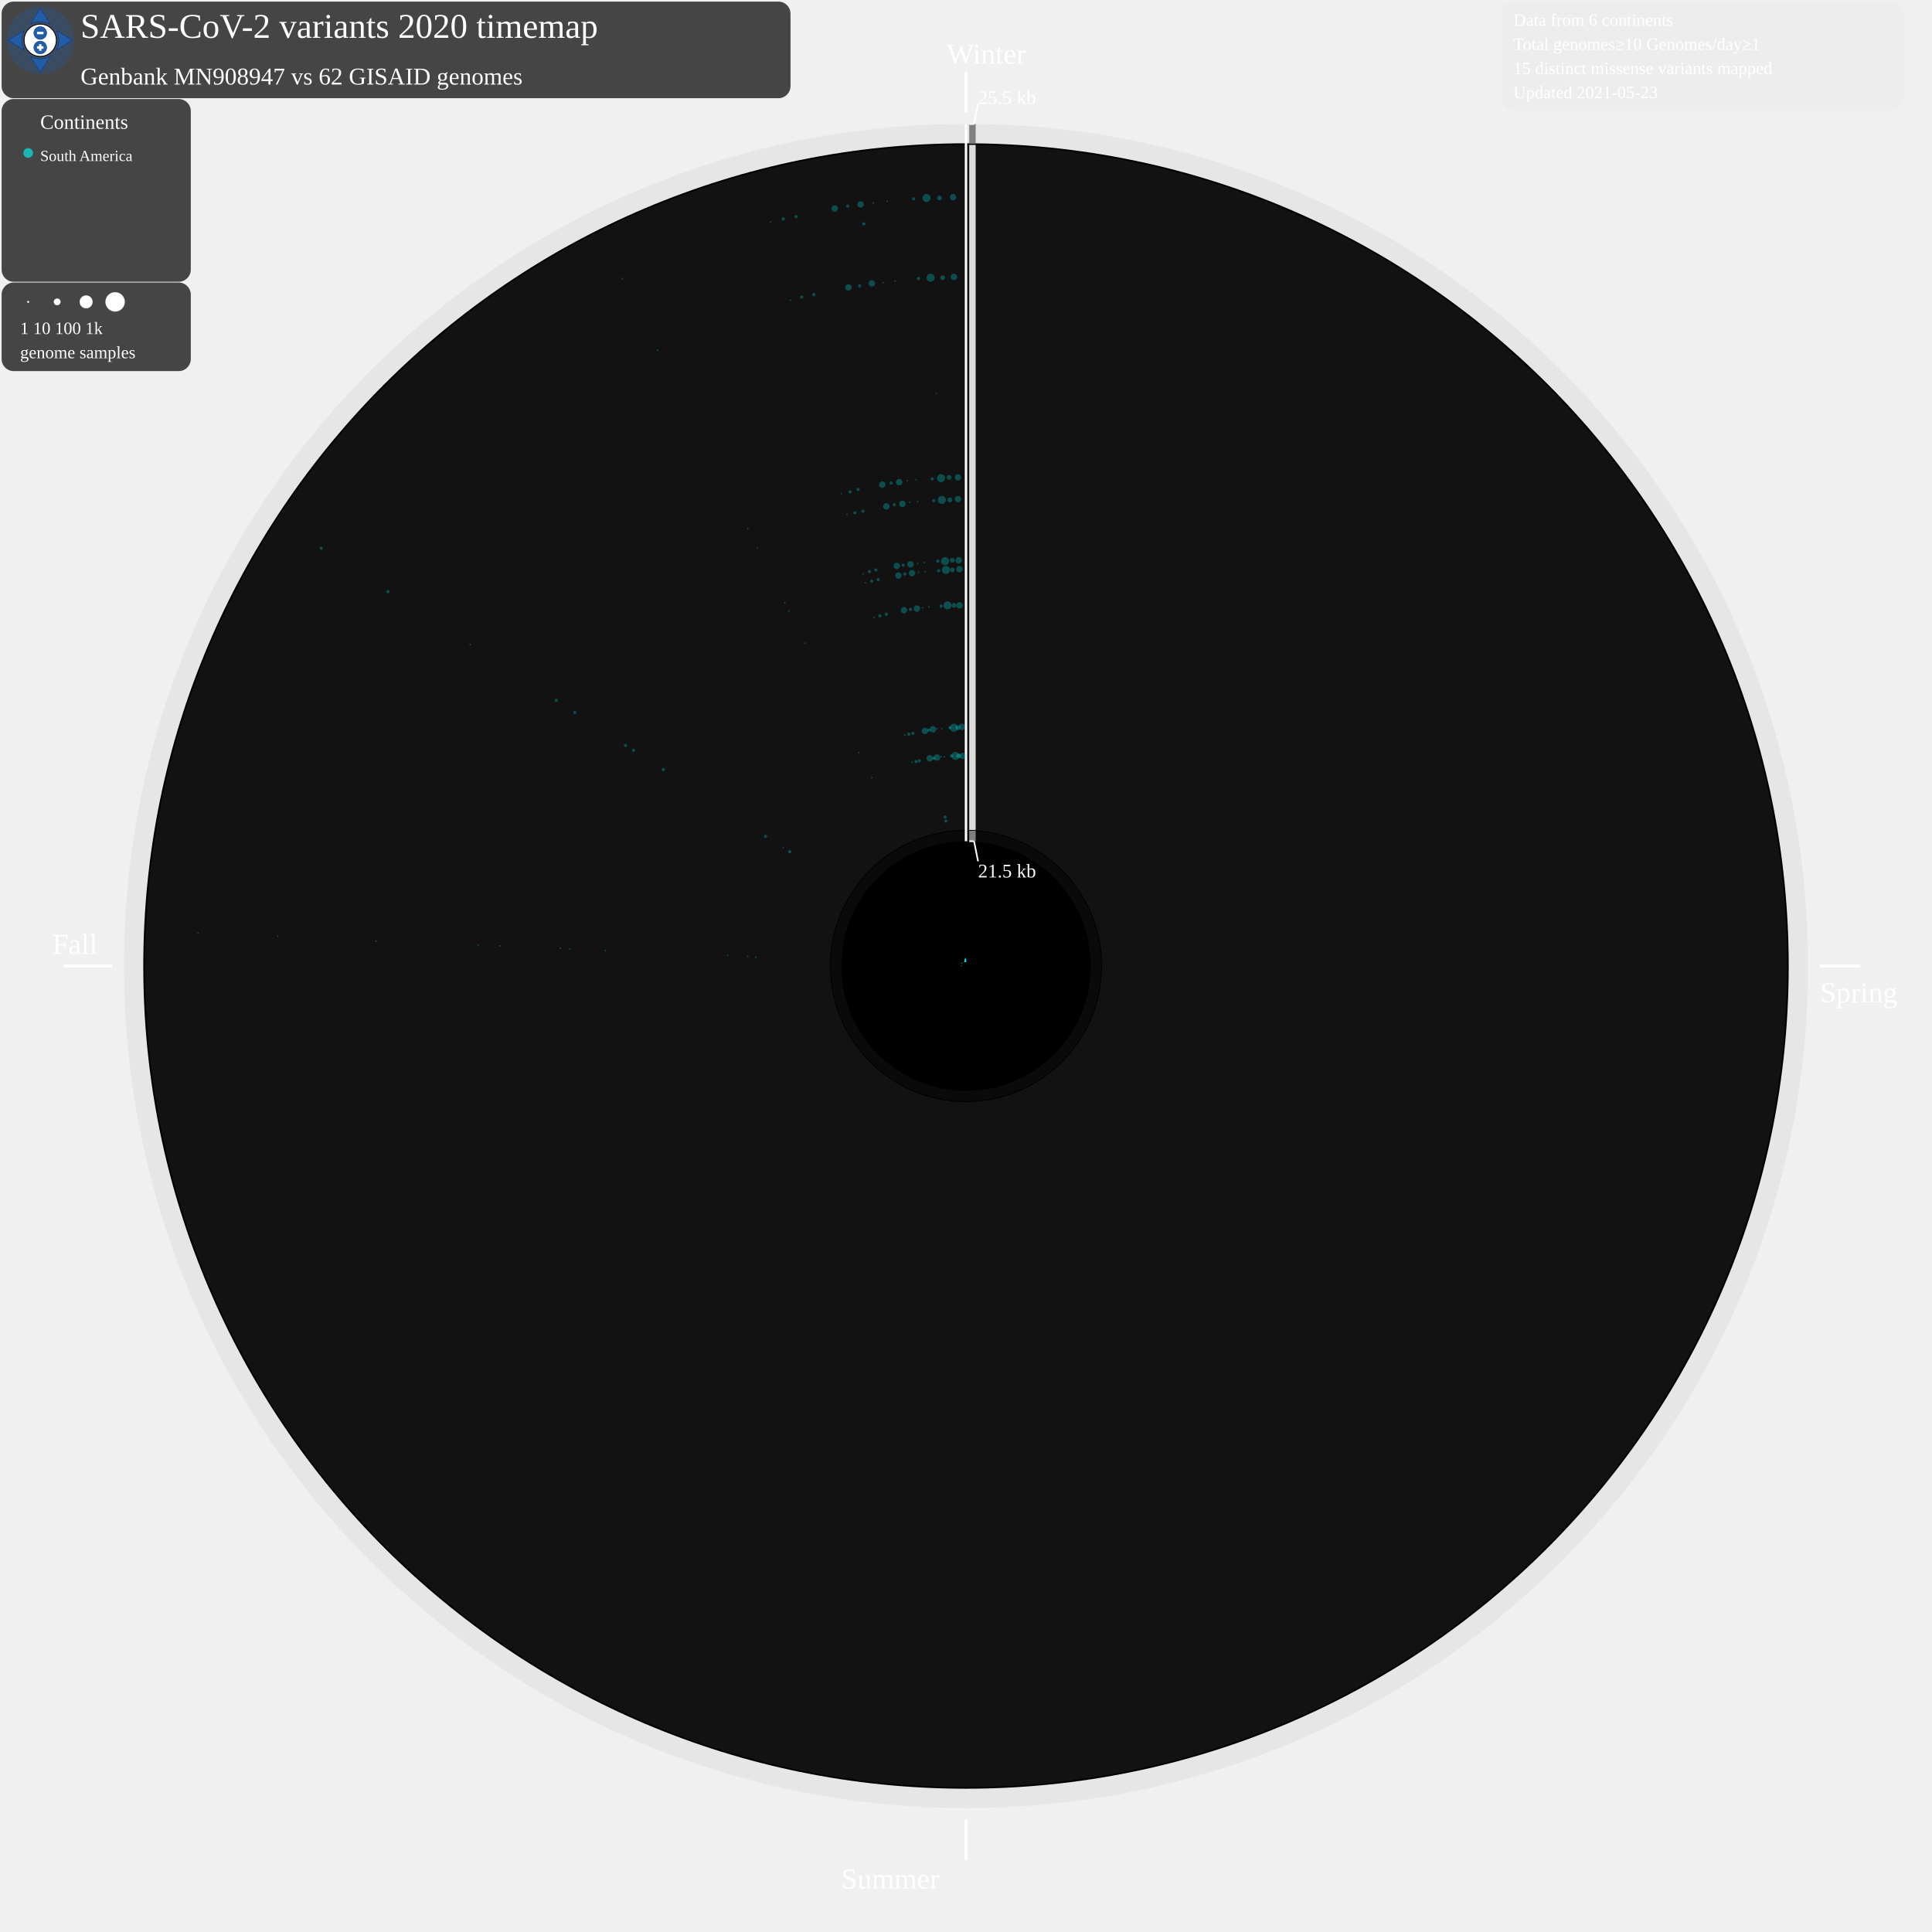
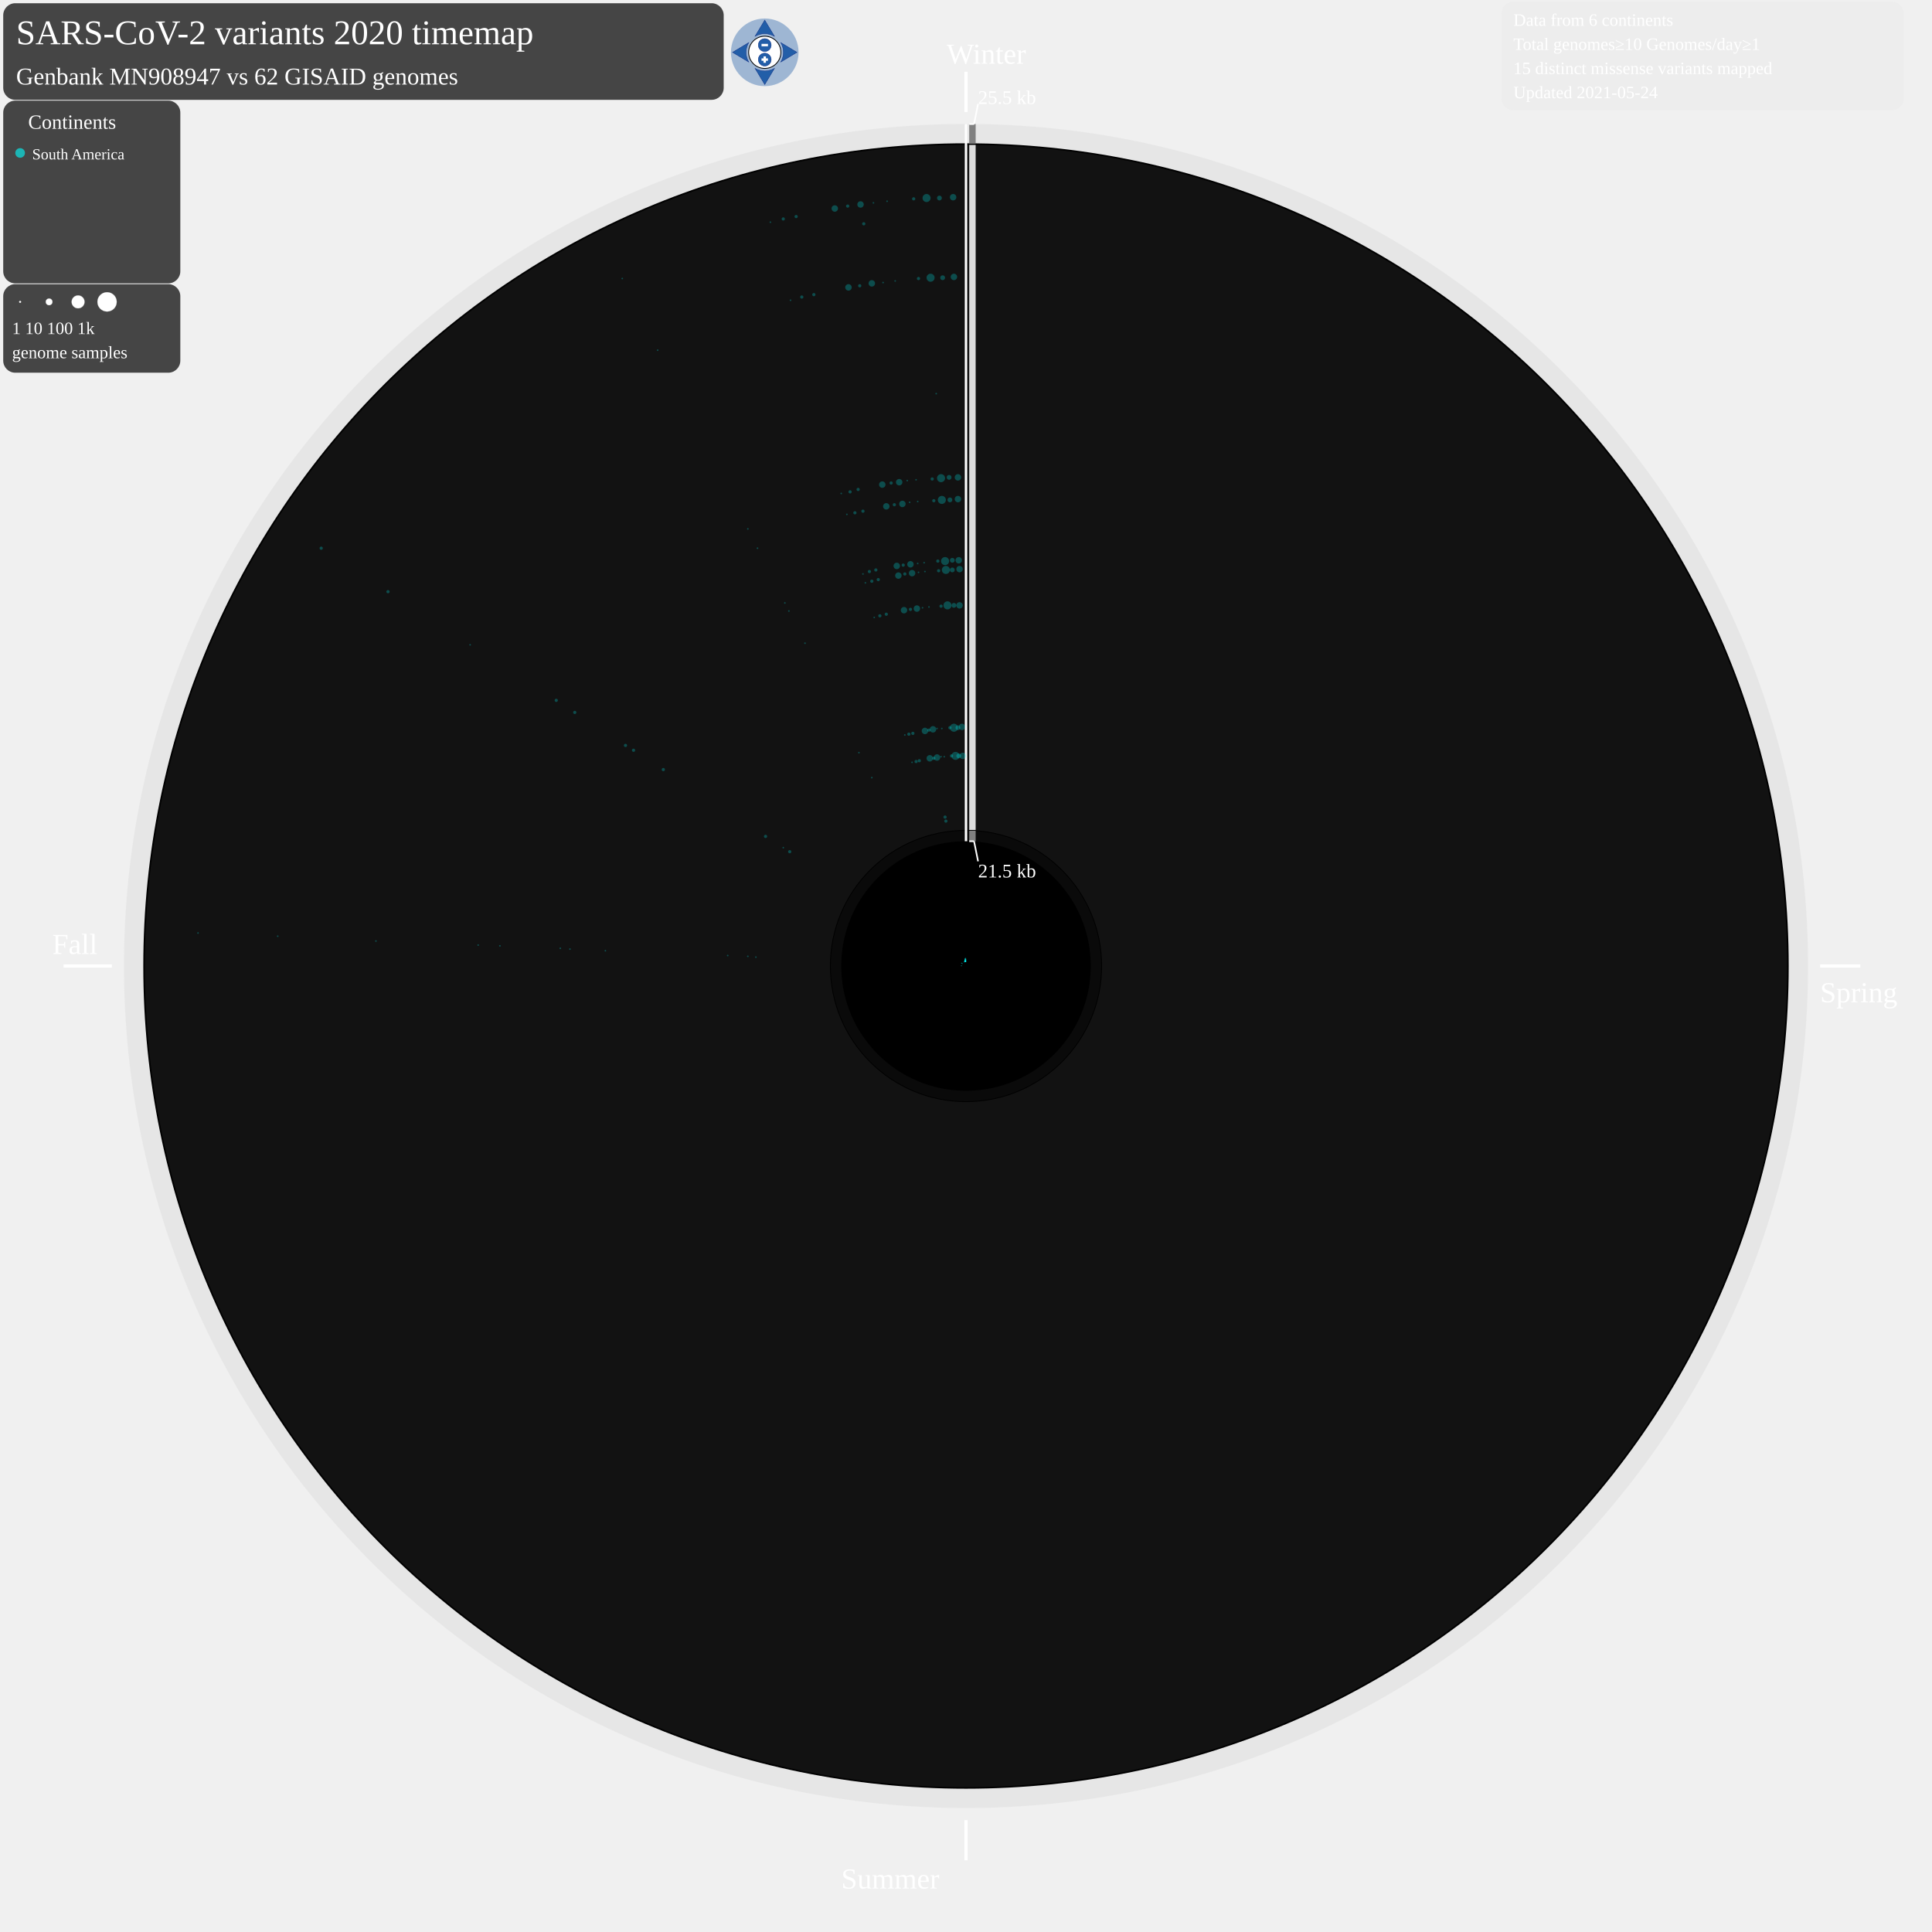
<svg xmlns="http://www.w3.org/2000/svg" width="2400" height="2400" style="background-color:black" viewBox="0 0 2400 2400" id="map-svg">
  <defs>
    <style type="text/css">
	.sb {
	stroke-width:0.8;
	stroke-opacity:50%;
	}
	.compass {
	fill: #fff;
	stroke: #000;
	stroke-width: 1;
	}
	.button {
	fill: #225EA8;
	stroke: #0C2C84;
	stroke-width: 0.5;
	stroke-miterlimit:6;
	stroke-linecap: round;
	}
	.button:hover {
	stroke-width: 1;
	}
	.plus-minus {
	fill: #fff;
	pointer-events: none;
	}
	.cv {
	stroke: none;
	fill-opacity:0.25;
	}
	a:link, a:visited {
	cursor: pointer;
	}
	a:hover, a:active {
	outline: dotted 2px yellow;
	}
	g:hover, g:active {
	outline: dotted 2px yellow;
	}
	.static {
	cursor: not-allowed;
	}
	.draggable, .draggable-group {
	cursor: pointer;
	}
	svg text {
	cursor: default;
	-webkit-user-select: none;
	-moz-user-select: none;
	-ms-user-select: none;
	user-select: none;
	}
	</style>
  </defs>
-   <text font-size="3.6em" x="100" y="47" fill="white">SARS-CoV-2 variants 2020 timemap</text>
+   <text font-size="3.6em" x="20" y="55" fill="white">SARS-CoV-2 variants 2020 timemap</text>
  <g id="matrix-group" transform="matrix(1 0 0 1 0 0)" class="draggable-group">
    <circle cx="1200" cy="1200" r="1046" style="fill:grey;stroke:black;stroke-width:0;fill-opacity:0.085;" />
    <circle cx="1200" cy="1200" r="1022" style="fill:black;stroke:black;stroke-width:0;fill-opacity:1;" />
    <circle cx="1200" cy="1200" r="1020" style="fill:gainsboro;stroke:black;stroke-width:0;fill-opacity:0.085;" />
    <circle cx="1200" cy="1200" r="169" style="fill:black;stroke:black;stroke-width:0;fill-opacity:1;" />
    <circle cx="1200" cy="1200" r="168" style="fill:grey;stroke:black;stroke-width:0;fill-opacity:0.085;" />
    <circle cx="1200" cy="1200" r="155" style="fill:black;stroke:black;stroke-width:0;fill-opacity:1;" />
    <line x1="1200" y1="89.131" x2="1200" y2="139.131" style="stroke:white;stroke-width:4" />
    <text font-size="3.0em" x="1176" y="79.131" fill="white">Winter</text>
    <line x1="2261" y1="1200" x2="2311" y2="1200" style="stroke:white;stroke-width:4" />
    <text font-size="3.0em" x="2261" y="1245" fill="white">Spring</text>
    <line x1="1200" y1="2261" x2="1200" y2="2311" style="stroke:white;stroke-width:4" />
    <text font-size="3.0em" x="1045" y="2346" fill="white">Summer</text>
    <line x1="139" y1="1200" x2="79" y2="1200" style="stroke:white;stroke-width:4" />
    <text font-size="3.0em" x="65" y="1185" fill="white">Fall</text>
    <g>
      <line x1="1208" y1="1045" x2="1208" y2="1032" style="stroke:grey;stroke-width:8" />
    </g>
    <g>
      <line x1="1208" y1="1031" x2="1208" y2="180" style="stroke:gainsboro;stroke-width:8" />
    </g>
    <g>
      <line x1="1208" y1="178" x2="1208" y2="154" style="stroke:grey;stroke-width:8" />
    </g>
    <line x1="1200" y1="154.131" x2="1200" y2="1045" style="stroke:white;stroke-width:3" />
    <line x1="1204" y1="154.131" x2="1210" y2="154.131" style="stroke:white;stroke-width:2" />
    <line x1="1210" y1="154.131" x2="1215" y2="129.131" style="stroke:white;stroke-width:2" />
    <line x1="1204" y1="1045" x2="1210" y2="1045" style="stroke:white;stroke-width:2" />
    <line x1="1210" y1="1045" x2="1215" y2="1070" style="stroke:white;stroke-width:2" />
    <text font-size="2.0em" x="1215" y="129.131" fill="white">25.5 kb</text>
    <text font-size="2.0em" x="1215" y="1090" fill="white">21.5 kb</text>
    <g>
      <line x1="1195.0" y1="1199.8" x2="1193.7" y2="1199.7" style="stroke:cyan;" class="sb" />
    </g>
    <g>
      <circle cx="939" cy="1189" r="1" style="fill:cyan;" class="cv" />
    </g>
    <g>
      <circle cx="929" cy="1188" r="1" style="fill:cyan;" class="cv" />
    </g>
    <g>
      <circle cx="904" cy="1187" r="1" style="fill:cyan;" class="cv" />
    </g>
    <g>
      <circle cx="752" cy="1181" r="1" style="fill:cyan;" class="cv" />
    </g>
    <g>
      <circle cx="708" cy="1179" r="1" style="fill:cyan;" class="cv" />
    </g>
    <g>
      <circle cx="696" cy="1178" r="1" style="fill:cyan;" class="cv" />
    </g>
    <g>
      <circle cx="621" cy="1175" r="1" style="fill:cyan;" class="cv" />
    </g>
    <g>
      <circle cx="594" cy="1174" r="1" style="fill:cyan;" class="cv" />
    </g>
    <g>
      <circle cx="467" cy="1169" r="1" style="fill:cyan;" class="cv" />
    </g>
    <g>
      <circle cx="345" cy="1163" r="1" style="fill:cyan;" class="cv" />
    </g>
    <g>
      <circle cx="246" cy="1159" r="1" style="fill:cyan;" class="cv" />
    </g>
    <g>
      <line x1="1195.8" y1="1197.3" x2="1194.0" y2="1196.1" style="stroke:cyan;" class="sb" />
    </g>
    <g>
      <circle cx="981" cy="1058" r="2" style="fill:cyan;" class="cv" />
    </g>
    <g>
      <circle cx="973" cy="1053" r="1" style="fill:cyan;" class="cv" />
    </g>
    <g>
      <circle cx="951" cy="1039" r="2" style="fill:cyan;" class="cv" />
    </g>
    <g>
      <circle cx="824" cy="956" r="2" style="fill:cyan;" class="cv" />
    </g>
    <g>
      <circle cx="787" cy="932" r="2" style="fill:cyan;" class="cv" />
    </g>
    <g>
      <circle cx="777" cy="926" r="2" style="fill:cyan;" class="cv" />
    </g>
    <g>
      <circle cx="714" cy="885" r="2" style="fill:cyan;" class="cv" />
    </g>
    <g>
      <circle cx="691" cy="870" r="2" style="fill:cyan;" class="cv" />
    </g>
    <g>
      <circle cx="584" cy="801" r="1" style="fill:cyan;" class="cv" />
    </g>
    <g>
      <circle cx="482" cy="735" r="2" style="fill:cyan;" class="cv" />
    </g>
    <g>
      <circle cx="399" cy="681" r="2" style="fill:cyan;" class="cv" />
    </g>
    <g>
      <line x1="1197.8" y1="1195.5" x2="1197.2" y2="1194.3" style="stroke:cyan;" class="sb" />
    </g>
    <g>
      <circle cx="1083" cy="966" r="1" style="fill:cyan;" class="cv" />
    </g>
    <g>
      <circle cx="1067" cy="935" r="1" style="fill:cyan;" class="cv" />
    </g>
    <g>
      <circle cx="1000" cy="799" r="1" style="fill:cyan;" class="cv" />
    </g>
    <g>
      <circle cx="980" cy="759" r="1" style="fill:cyan;" class="cv" />
    </g>
    <g>
      <circle cx="975" cy="749" r="1" style="fill:cyan;" class="cv" />
    </g>
    <g>
      <circle cx="941" cy="681" r="1" style="fill:cyan;" class="cv" />
    </g>
    <g>
      <circle cx="929" cy="657" r="1" style="fill:cyan;" class="cv" />
    </g>
    <g>
      <circle cx="817" cy="435" r="1" style="fill:cyan;" class="cv" />
    </g>
    <g>
      <circle cx="773" cy="346" r="1" style="fill:cyan;" class="cv" />
    </g>
    <g>
      <line x1="1198.7" y1="1195.2" x2="1198.4" y2="1193.9" style="stroke:cyan;" class="sb" />
    </g>
    <g>
      <circle cx="1133" cy="947" r="1" style="fill:cyan;" class="cv" />
    </g>
    <g>
      <circle cx="1124" cy="913" r="1" style="fill:cyan;" class="cv" />
    </g>
    <g>
      <circle cx="1086" cy="767" r="1" style="fill:cyan;" class="cv" />
    </g>
    <g>
      <circle cx="1075" cy="724" r="1" style="fill:cyan;" class="cv" />
    </g>
    <g>
      <circle cx="1072" cy="713" r="1" style="fill:cyan;" class="cv" />
    </g>
    <g>
      <circle cx="1052" cy="639" r="1" style="fill:cyan;" class="cv" />
    </g>
    <g>
      <circle cx="1045" cy="613" r="1" style="fill:cyan;" class="cv" />
    </g>
    <g>
      <circle cx="982" cy="373" r="1" style="fill:cyan;" class="cv" />
    </g>
    <g>
      <circle cx="957" cy="276" r="1" style="fill:cyan;" class="cv" />
    </g>
    <g>
      <line x1="1198.8" y1="1195.1" x2="1198.2" y2="1192.5" style="stroke:cyan;" class="sb" />
    </g>
    <g>
      <circle cx="1138" cy="946" r="2" style="fill:cyan;" class="cv" />
    </g>
    <g>
      <circle cx="1129" cy="912" r="2" style="fill:cyan;" class="cv" />
    </g>
    <g>
      <circle cx="1093" cy="765" r="2" style="fill:cyan;" class="cv" />
    </g>
    <g>
      <circle cx="1083" cy="722" r="2" style="fill:cyan;" class="cv" />
    </g>
    <g>
      <circle cx="1080" cy="710" r="2" style="fill:cyan;" class="cv" />
    </g>
    <g>
      <circle cx="1062" cy="637" r="2" style="fill:cyan;" class="cv" />
    </g>
    <g>
      <circle cx="1056" cy="611" r="2" style="fill:cyan;" class="cv" />
    </g>
    <g>
      <circle cx="996" cy="369" r="2" style="fill:cyan;" class="cv" />
    </g>
    <g>
      <circle cx="973" cy="272" r="2" style="fill:cyan;" class="cv" />
    </g>
    <g>
      <line x1="1198.9" y1="1195.1" x2="1198.3" y2="1192.5" style="stroke:cyan;" class="sb" />
    </g>
    <g>
      <circle cx="1142" cy="945" r="2" style="fill:cyan;" class="cv" />
    </g>
    <g>
      <circle cx="1134" cy="911" r="2" style="fill:cyan;" class="cv" />
    </g>
    <g>
      <circle cx="1101" cy="763" r="2" style="fill:cyan;" class="cv" />
    </g>
    <g>
      <circle cx="1091" cy="720" r="2" style="fill:cyan;" class="cv" />
    </g>
    <g>
      <circle cx="1088" cy="708" r="2" style="fill:cyan;" class="cv" />
    </g>
    <g>
      <circle cx="1072" cy="635" r="2" style="fill:cyan;" class="cv" />
    </g>
    <g>
      <circle cx="1066" cy="608" r="2" style="fill:cyan;" class="cv" />
    </g>
    <g>
      <circle cx="1011" cy="366" r="2" style="fill:cyan;" class="cv" />
    </g>
    <g>
      <circle cx="989" cy="269" r="2" style="fill:cyan;" class="cv" />
    </g>
    <g>
      <line x1="1199.1" y1="1195.1" x2="1198.5" y2="1191.1" style="stroke:cyan;" class="sb" />
    </g>
    <g>
      <circle cx="1155" cy="942" r="4" style="fill:cyan;" class="cv" />
    </g>
    <g>
      <circle cx="1149" cy="908" r="4" style="fill:cyan;" class="cv" />
    </g>
    <g>
      <circle cx="1123" cy="758" r="4" style="fill:cyan;" class="cv" />
    </g>
    <g>
      <circle cx="1116" cy="715" r="4" style="fill:cyan;" class="cv" />
    </g>
    <g>
      <circle cx="1114" cy="703" r="4" style="fill:cyan;" class="cv" />
    </g>
    <g>
      <circle cx="1101" cy="629" r="4" style="fill:cyan;" class="cv" />
    </g>
    <g>
      <circle cx="1096" cy="602" r="4" style="fill:cyan;" class="cv" />
    </g>
    <g>
      <circle cx="1054" cy="357" r="4" style="fill:cyan;" class="cv" />
    </g>
    <g>
      <circle cx="1037" cy="259" r="4" style="fill:cyan;" class="cv" />
    </g>
    <g>
      <line x1="1199.2" y1="1195.1" x2="1198.8" y2="1192.4" style="stroke:cyan;" class="sb" />
    </g>
    <g>
      <circle cx="1160" cy="942" r="2" style="fill:cyan;" class="cv" />
    </g>
    <g>
      <circle cx="1154" cy="907" r="2" style="fill:cyan;" class="cv" />
    </g>
    <g>
      <circle cx="1131" cy="757" r="2" style="fill:cyan;" class="cv" />
    </g>
    <g>
      <circle cx="1124" cy="713" r="2" style="fill:cyan;" class="cv" />
    </g>
    <g>
      <circle cx="1122" cy="702" r="2" style="fill:cyan;" class="cv" />
    </g>
    <g>
      <circle cx="1111" cy="627" r="2" style="fill:cyan;" class="cv" />
    </g>
    <g>
      <circle cx="1107" cy="600" r="2" style="fill:cyan;" class="cv" />
    </g>
    <g>
      <circle cx="1068" cy="355" r="2" style="fill:cyan;" class="cv" />
    </g>
    <g>
      <circle cx="1053" cy="256" r="2" style="fill:cyan;" class="cv" />
    </g>
    <g>
      <line x1="1199.3" y1="1195.0" x2="1198.7" y2="1190.2" style="stroke:cyan;" class="sb" />
    </g>
    <g>
      <circle cx="1175" cy="1020" r="2" style="fill:cyan;" class="cv" />
    </g>
    <g>
      <circle cx="1174" cy="1015" r="2" style="fill:cyan;" class="cv" />
    </g>
    <g>
      <circle cx="1164" cy="941" r="4" style="fill:cyan;" class="cv" />
    </g>
    <g>
      <circle cx="1159" cy="906" r="4" style="fill:cyan;" class="cv" />
    </g>
    <g>
      <circle cx="1139" cy="756" r="4" style="fill:cyan;" class="cv" />
    </g>
    <g>
      <circle cx="1133" cy="712" r="4" style="fill:cyan;" class="cv" />
    </g>
    <g>
      <circle cx="1131" cy="701" r="4" style="fill:cyan;" class="cv" />
    </g>
    <g>
      <circle cx="1121" cy="626" r="4" style="fill:cyan;" class="cv" />
    </g>
    <g>
      <circle cx="1117" cy="599" r="4" style="fill:cyan;" class="cv" />
    </g>
    <g>
      <circle cx="1083" cy="352" r="4" style="fill:cyan;" class="cv" />
    </g>
    <g>
      <circle cx="1073" cy="278" r="2" style="fill:cyan;" class="cv" />
    </g>
    <g>
      <circle cx="1069" cy="254" r="4" style="fill:cyan;" class="cv" />
    </g>
    <g>
      <line x1="1199.4" y1="1195.0" x2="1199.2" y2="1193.7" style="stroke:cyan;" class="sb" />
    </g>
    <g>
      <circle cx="1169" cy="940" r="1" style="fill:cyan;" class="cv" />
    </g>
    <g>
      <circle cx="1164" cy="905" r="1" style="fill:cyan;" class="cv" />
    </g>
    <g>
      <circle cx="1146" cy="755" r="1" style="fill:cyan;" class="cv" />
    </g>
    <g>
      <circle cx="1141" cy="711" r="1" style="fill:cyan;" class="cv" />
    </g>
    <g>
      <circle cx="1140" cy="700" r="1" style="fill:cyan;" class="cv" />
    </g>
    <g>
      <circle cx="1130" cy="624" r="1" style="fill:cyan;" class="cv" />
    </g>
    <g>
      <circle cx="1127" cy="597" r="1" style="fill:cyan;" class="cv" />
    </g>
    <g>
      <circle cx="1097" cy="351" r="1" style="fill:cyan;" class="cv" />
    </g>
    <g>
      <circle cx="1085" cy="252" r="1" style="fill:cyan;" class="cv" />
    </g>
    <g>
      <line x1="1199.5" y1="1195.0" x2="1199.3" y2="1193.7" style="stroke:cyan;" class="sb" />
    </g>
    <g>
      <circle cx="1173" cy="940" r="1" style="fill:cyan;" class="cv" />
    </g>
    <g>
      <circle cx="1170" cy="905" r="1" style="fill:cyan;" class="cv" />
    </g>
    <g>
      <circle cx="1154" cy="754" r="1" style="fill:cyan;" class="cv" />
    </g>
    <g>
      <circle cx="1149" cy="710" r="1" style="fill:cyan;" class="cv" />
    </g>
    <g>
      <circle cx="1148" cy="699" r="1" style="fill:cyan;" class="cv" />
    </g>
    <g>
      <circle cx="1140" cy="623" r="1" style="fill:cyan;" class="cv" />
    </g>
    <g>
      <circle cx="1138" cy="596" r="1" style="fill:cyan;" class="cv" />
    </g>
    <g>
      <circle cx="1112" cy="349" r="1" style="fill:cyan;" class="cv" />
    </g>
    <g>
      <circle cx="1102" cy="250" r="1" style="fill:cyan;" class="cv" />
    </g>
    <g>
      <line x1="1199.7" y1="1195.0" x2="1199.5" y2="1192.9" style="stroke:cyan;" class="sb" />
    </g>
    <g>
      <circle cx="1182" cy="939" r="2" style="fill:cyan;" class="cv" />
    </g>
    <g>
      <circle cx="1180" cy="904" r="2" style="fill:cyan;" class="cv" />
    </g>
    <g>
      <circle cx="1169" cy="753" r="2" style="fill:cyan;" class="cv" />
    </g>
    <g>
      <circle cx="1166" cy="709" r="2" style="fill:cyan;" class="cv" />
    </g>
    <g>
      <circle cx="1165" cy="697" r="2" style="fill:cyan;" class="cv" />
    </g>
    <g>
      <circle cx="1160" cy="622" r="2" style="fill:cyan;" class="cv" />
    </g>
    <g>
      <circle cx="1158" cy="595" r="2" style="fill:cyan;" class="cv" />
    </g>
    <g>
      <circle cx="1141" cy="346" r="2" style="fill:cyan;" class="cv" />
    </g>
    <g>
      <circle cx="1135" cy="247" r="2" style="fill:cyan;" class="cv" />
    </g>
    <g>
      <line x1="1199.7" y1="1195.0" x2="1199.5" y2="1189.9" style="stroke:cyan;" class="sb" />
    </g>
    <g>
      <circle cx="1187" cy="939" r="5" style="fill:cyan;" class="cv" />
    </g>
    <g>
      <circle cx="1185" cy="904" r="5" style="fill:cyan;" class="cv" />
    </g>
    <g>
      <circle cx="1177" cy="752" r="5" style="fill:cyan;" class="cv" />
    </g>
    <g>
      <circle cx="1175" cy="708" r="5" style="fill:cyan;" class="cv" />
    </g>
    <g>
      <circle cx="1174" cy="697" r="5" style="fill:cyan;" class="cv" />
    </g>
    <g>
      <circle cx="1170" cy="621" r="5" style="fill:cyan;" class="cv" />
    </g>
    <g>
      <circle cx="1169" cy="594" r="5" style="fill:cyan;" class="cv" />
    </g>
    <g>
      <circle cx="1163" cy="489" r="1" style="fill:cyan;" class="cv" />
    </g>
    <g>
      <circle cx="1156" cy="345" r="5" style="fill:cyan;" class="cv" />
    </g>
    <g>
      <circle cx="1151" cy="246" r="5" style="fill:cyan;" class="cv" />
    </g>
    <g>
      <line x1="1199.8" y1="1195.0" x2="1199.7" y2="1191.2" style="stroke:cyan;" class="sb" />
    </g>
    <g>
      <circle cx="1191" cy="939" r="3" style="fill:cyan;" class="cv" />
    </g>
    <g>
      <circle cx="1190" cy="904" r="3" style="fill:cyan;" class="cv" />
    </g>
    <g>
      <circle cx="1185" cy="752" r="3" style="fill:cyan;" class="cv" />
    </g>
    <g>
      <circle cx="1183" cy="708" r="3" style="fill:cyan;" class="cv" />
    </g>
    <g>
      <circle cx="1183" cy="696" r="3" style="fill:cyan;" class="cv" />
    </g>
    <g>
      <circle cx="1180" cy="621" r="3" style="fill:cyan;" class="cv" />
    </g>
    <g>
      <circle cx="1179" cy="593" r="3" style="fill:cyan;" class="cv" />
    </g>
    <g>
      <circle cx="1171" cy="345" r="3" style="fill:cyan;" class="cv" />
    </g>
    <g>
      <circle cx="1167" cy="246" r="3" style="fill:cyan;" class="cv" />
    </g>
    <g>
      <line x1="1199.9" y1="1195.0" x2="1199.8" y2="1190.9" style="stroke:cyan;" class="sb" />
    </g>
    <g>
      <circle cx="1196" cy="939" r="4" style="fill:cyan;" class="cv" />
    </g>
    <g>
      <circle cx="1195" cy="903" r="4" style="fill:cyan;" class="cv" />
    </g>
    <g>
      <circle cx="1192" cy="752" r="4" style="fill:cyan;" class="cv" />
    </g>
    <g>
      <circle cx="1192" cy="707" r="4" style="fill:cyan;" class="cv" />
    </g>
    <g>
      <circle cx="1191" cy="696" r="4" style="fill:cyan;" class="cv" />
    </g>
    <g>
      <circle cx="1190" cy="620" r="4" style="fill:cyan;" class="cv" />
    </g>
    <g>
      <circle cx="1190" cy="593" r="4" style="fill:cyan;" class="cv" />
    </g>
    <g>
      <circle cx="1185" cy="344" r="4" style="fill:cyan;" class="cv" />
    </g>
    <g>
      <circle cx="1184" cy="245" r="4" style="fill:cyan;" class="cv" />
    </g>
  </g>
-   <rect x="2" y="2" width="980" height="120" rx="15" style="fill:#1B1B1B;stroke-width:0;fill-opacity:0.8;" />
+   <rect x="4" y="4" width="895" height="120" rx="15" style="fill:#1B1B1B;stroke-width:0;fill-opacity:0.8;" />
  <a href="https://bcgsc.github.io/SARS2/">
-     <text font-size="3.6em" x="100" y="47" fill="white">SARS-CoV-2 variants 2020 timemap</text>
+     <text font-size="3.6em" x="20" y="55" fill="white">SARS-CoV-2 variants 2020 timemap</text>
  </a>
-   <text font-size="2.5em" x="100" y="105" fill="white">Genbank MN908947 vs 62 GISAID genomes</text>
-   <circle cx="50" cy="50" r="42" fill="#225EA8" opacity="0.3" />
-   <path class="button" d="M50 10 l12   20 a40, 70 0 0,0 -24,  0z" />
-   <path class="button" d="M10 50 l20  -12 a70, 40 0 0,0   0, 24z" />
-   <path class="button" d="M50 90 l12  -20 a40, 70 0 0,1 -24,  0z" />
-   <path class="button" d="M90 50 l-20 -12 a70, 40 0 0,1   0, 24z" />
-   <circle class="compass" cx="50" cy="50" r="20" />
-   <circle class="button" cx="50" cy="41" r="8" />
-   <circle class="button" cx="50" cy="59" r="8" />
-   <rect class="plus-minus" x="46" y="39.5" width="8" height="3" />
-   <rect class="plus-minus" x="46" y="57.5" width="8" height="3" />
-   <rect class="plus-minus" x="48.5" y="55" width="3" height="8" />
-   <rect x="2" y="123" width="235" height="227" rx="15" style="fill:#1B1B1B;stroke-width:0;fill-opacity:0.8;" />
-   <rect x="2" y="351" width="235" height="110" rx="15" style="fill:#1B1B1B;stroke-width:0;fill-opacity:0.8;" />
-   <text font-size="2.1em" x="50" y="160" fill="white">Continents</text>
-   <circle cx="35" cy="190" r="6" style="fill:cyan;stroke:black;stroke-width:0;fill-opacity:0.6;" />
-   <text font-size="1.6em" x="50" y="200" fill="white">South America</text>
-   <circle cx="35" cy="375" r="1.204" style="fill:white;stroke:lightgrey;stroke-width:0.2;" />
-   <circle cx="71" cy="375" r="4.166" style="fill:white;stroke:lightgrey;stroke-width:0.2;" />
-   <circle cx="107" cy="375" r="8.017" style="fill:white;stroke:lightgrey;stroke-width:0.2;" />
-   <circle cx="143" cy="375" r="12.002" style="fill:white;stroke:lightgrey;stroke-width:0.2;" />
-   <text font-size="1.8em" x="25" y="415" fill="white">1      10        100        1k</text>
-   <text font-size="1.8em" x="25" y="445" fill="white">genome samples</text>
+   <text font-size="2.5em" x="20" y="105" fill="white">Genbank MN908947 vs 62 GISAID genomes</text>
+   <circle cx="950" cy="65" r="42" fill="#225EA8" opacity="0.4" />
+   <path class="button" d="M950 25 l12   20 a40, 70 0 0,0 -24,  0z" />
+   <path class="button" d="M910 65 l20  -12 a70, 40 0 0,0   0, 24z" />
+   <path class="button" d="M950 105 l12  -20 a40, 70 0 0,1 -24,  0z" />
+   <path class="button" d="M990 65 l-20 -12 a70, 40 0 0,1   0, 24z" />
+   <circle class="compass" cx="950" cy="65" r="20" />
+   <circle class="button" cx="950" cy="56" r="8" />
+   <circle class="button" cx="950" cy="74" r="8" />
+   <rect class="plus-minus" x="946" y="54.5" width="8" height="3" />
+   <rect class="plus-minus" x="946" y="72.5" width="8" height="3" />
+   <rect class="plus-minus" x="948.5" y="70" width="3" height="8" />
+   <rect x="4" y="125" width="220" height="227" rx="15" style="fill:#1B1B1B;stroke-width:0;fill-opacity:0.8;" />
+   <rect x="4" y="353" width="220" height="110" rx="15" style="fill:#1B1B1B;stroke-width:0;fill-opacity:0.8;" />
+   <text font-size="2.1em" x="35" y="160" fill="white">Continents</text>
+   <circle cx="25" cy="190" r="6" style="fill:cyan;stroke:black;stroke-width:0;fill-opacity:0.6;" />
+   <text font-size="1.6em" x="40" y="198" fill="white">South America</text>
+   <circle cx="25" cy="375" r="1.204" style="fill:white;stroke:lightgrey;stroke-width:0.2;" />
+   <circle cx="61" cy="375" r="4.166" style="fill:white;stroke:lightgrey;stroke-width:0.2;" />
+   <circle cx="97" cy="375" r="8.017" style="fill:white;stroke:lightgrey;stroke-width:0.2;" />
+   <circle cx="133" cy="375" r="12.002" style="fill:white;stroke:lightgrey;stroke-width:0.2;" />
+   <text font-size="1.8em" x="15" y="415" fill="white">1      10        100        1k</text>
+   <text font-size="1.8em" x="15" y="445" fill="white">genome samples</text>
  <rect x="1865" y="2" width="500" height="135" rx="15" style="fill:gainsboro;stroke-width:0;fill-opacity:0.15;" />
  <text font-size="1.8em" x="1880" y="32" fill="white">Data from 6 continents</text>
  <text font-size="1.8em" x="1880" y="62" fill="white">Total genomes≥10  Genomes/day≥1</text>
  <text font-size="1.8em" x="1880" y="92" fill="white">15 distinct missense variants mapped</text>
-   <text font-size="1.8em" x="1880" y="122" fill="white">Updated 2021-05-23</text>
+   <text font-size="1.8em" x="1880" y="122" fill="white">Updated 2021-05-24</text>
</svg>
